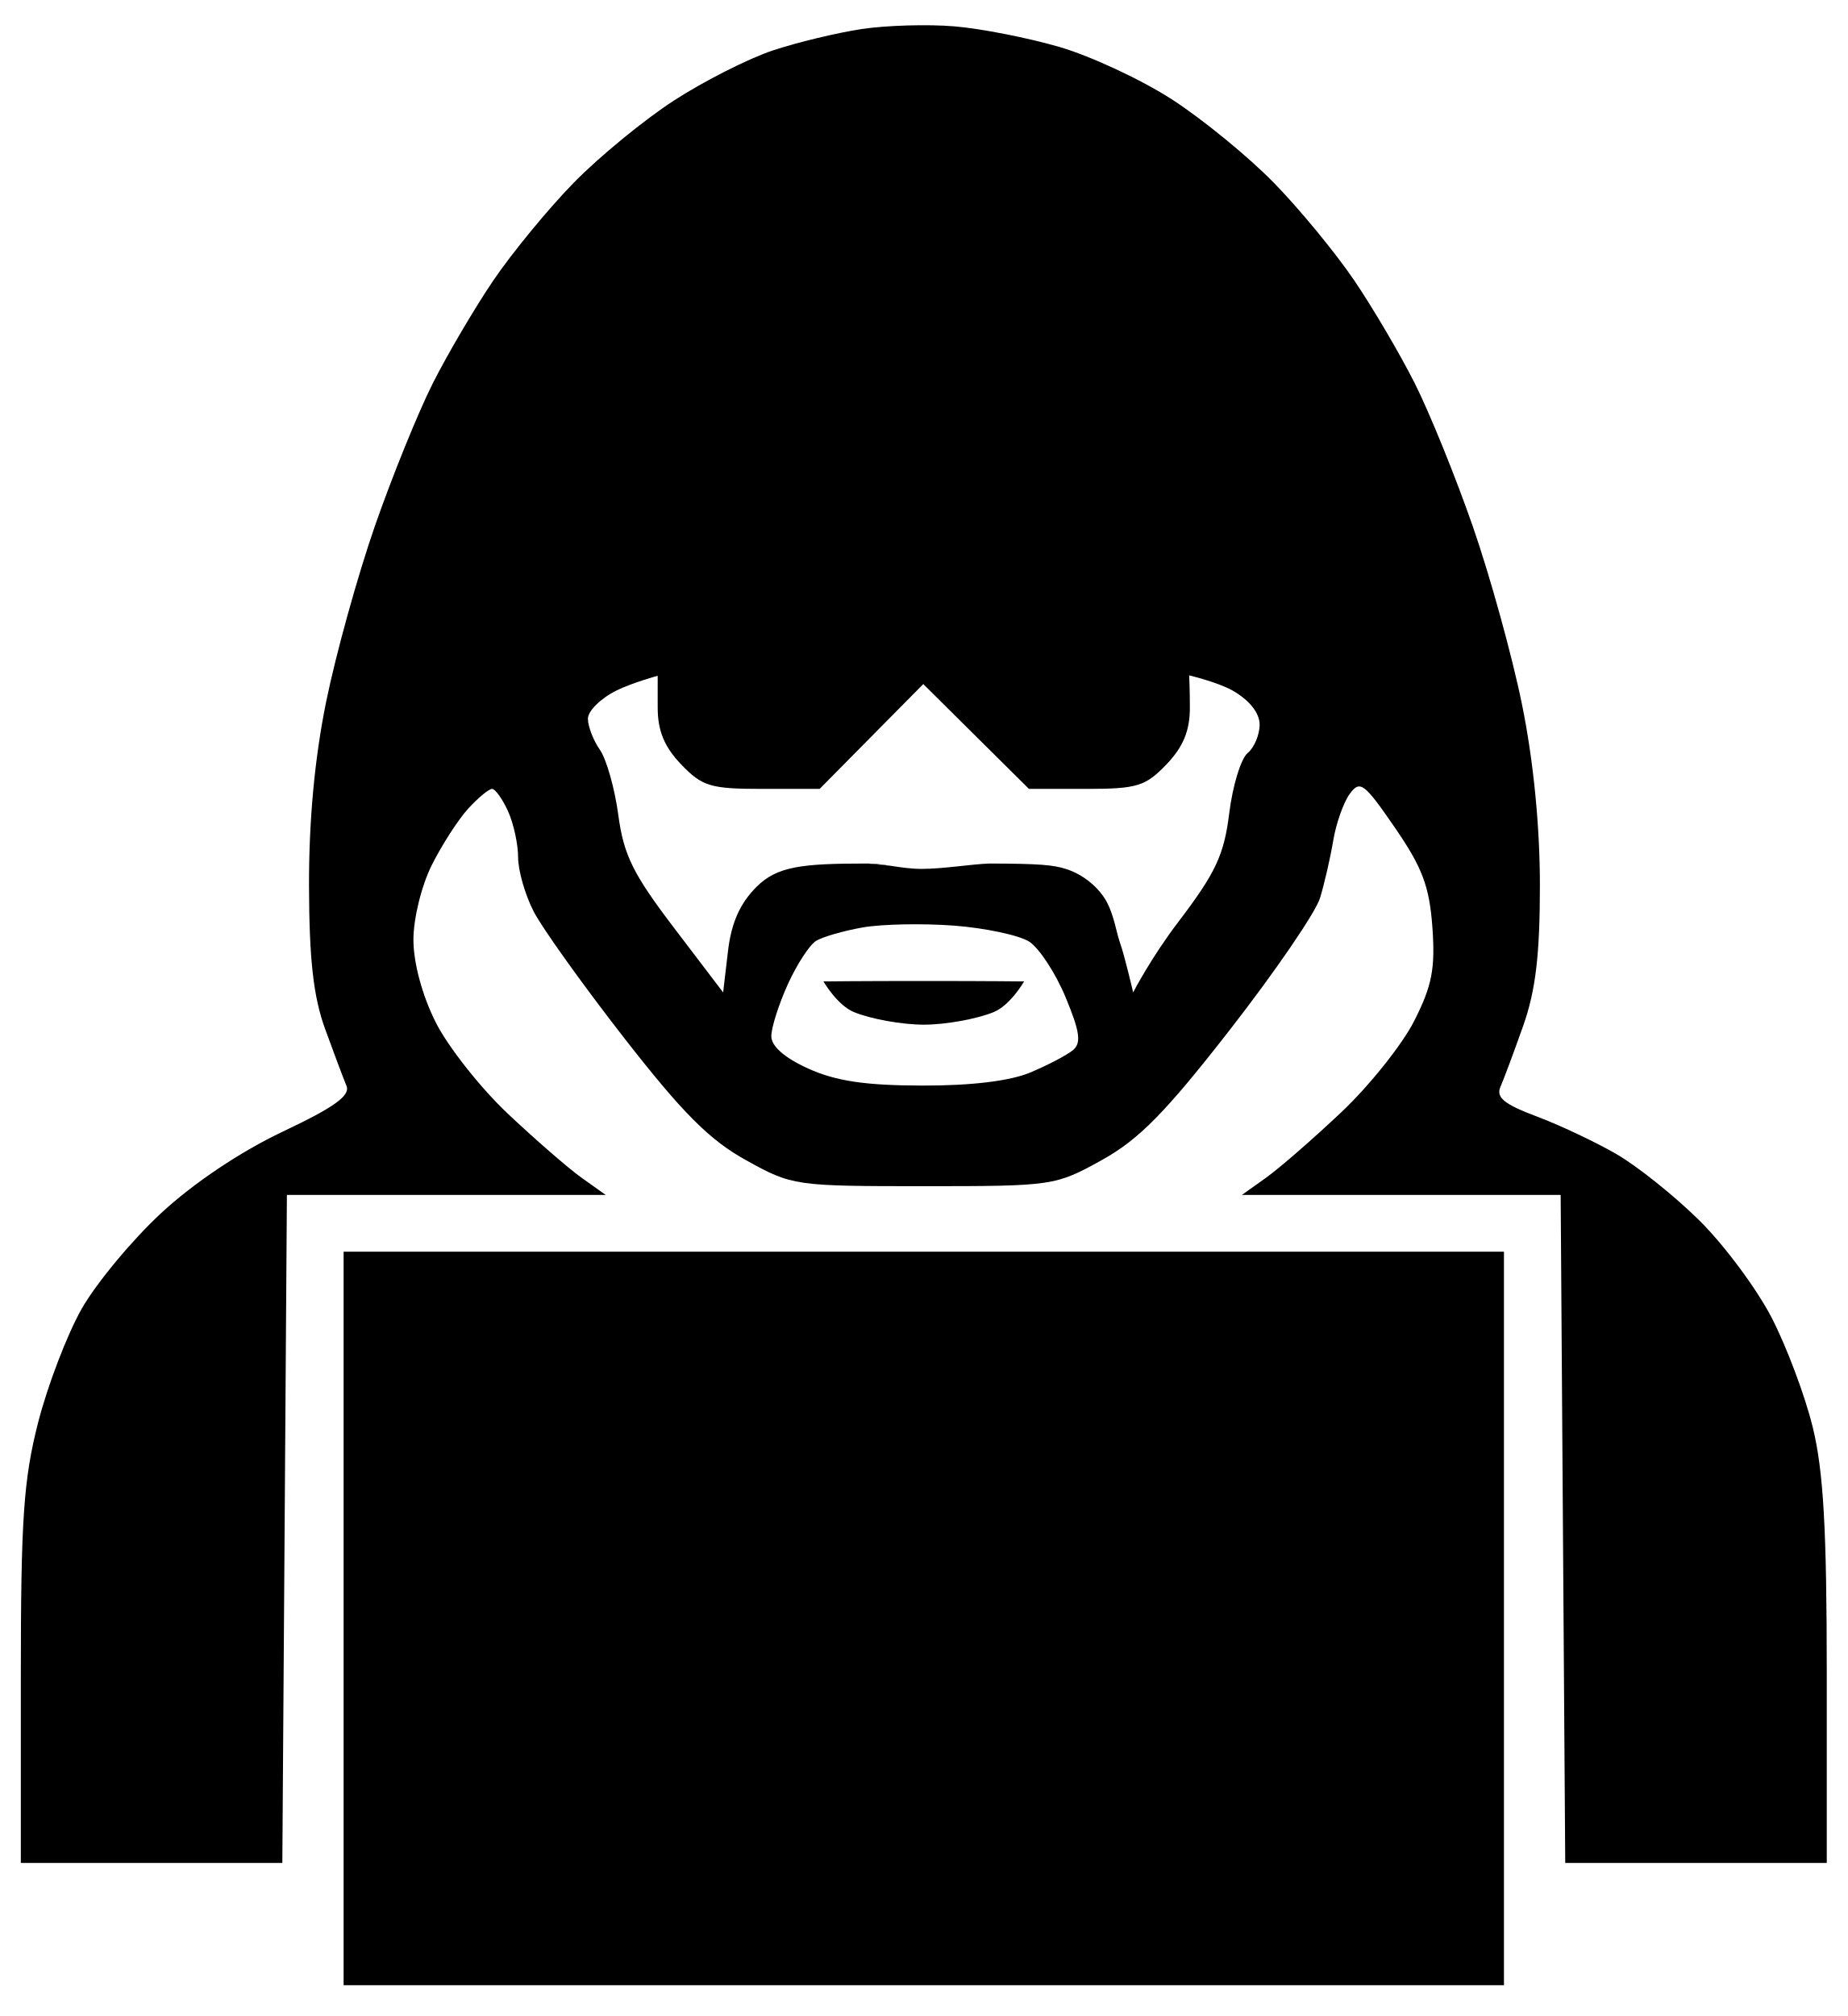
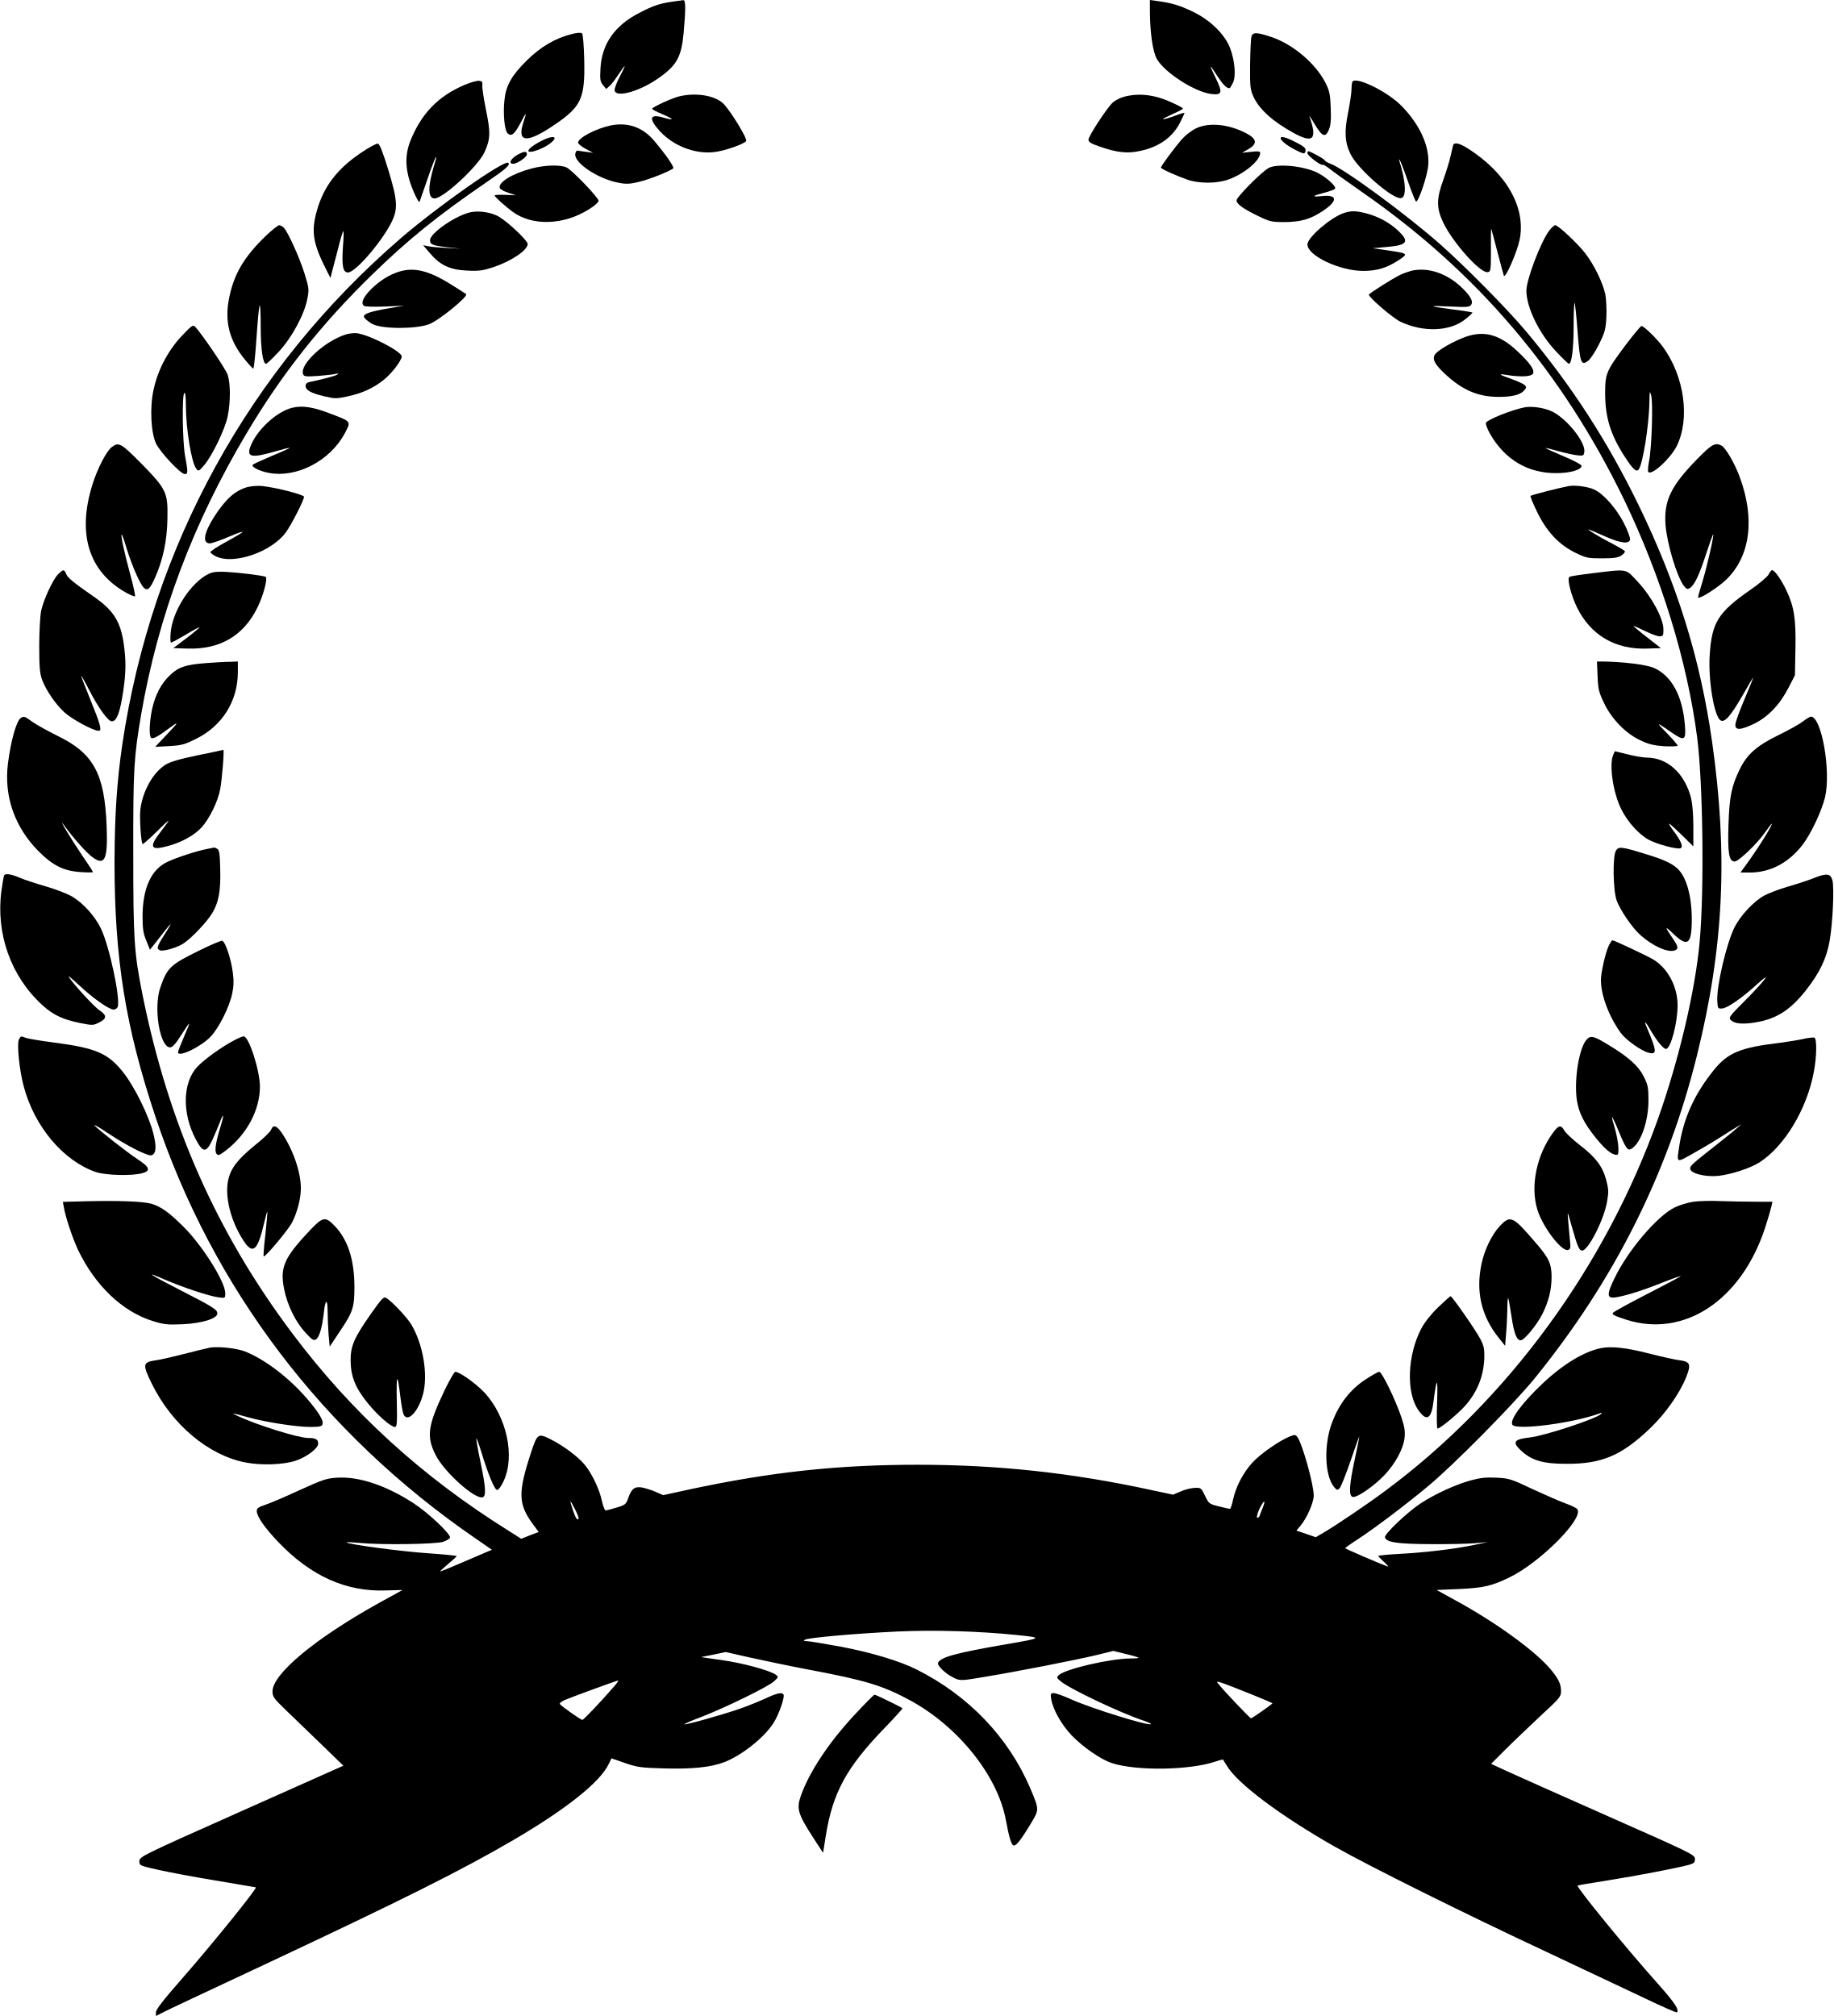
- <svg xmlns="http://www.w3.org/2000/svg" width="55" height="60" viewBox="0 0 55 60" fill="none">
-   <path fill-rule="evenodd" clip-rule="evenodd" d="M25.81 25.7L26.531 25.77L26.542 25.772C26.286 25.733 26.045 25.697 25.81 25.7ZM25.412 30.119C24.917 29.912 24.511 29.209 24.511 29.209C24.511 29.209 25.583 29.196 27.498 29.196C29.412 29.196 30.484 29.209 30.484 29.209C30.484 29.209 30.079 29.912 29.584 30.119C29.088 30.326 28.15 30.496 27.498 30.496C26.846 30.496 25.907 30.326 25.412 30.119ZM10.228 59.083V48.168V37.253H27.498H44.767V48.168V59.083H27.498H10.228Z" fill="black" />
-   <path fill-rule="evenodd" clip-rule="evenodd" d="M25.651 0.864C24.92 0.974 23.73 1.261 23.005 1.501C22.281 1.742 20.958 2.411 20.067 2.988C19.176 3.564 17.827 4.671 17.07 5.447C16.313 6.223 15.24 7.528 14.685 8.346C14.13 9.165 13.318 10.545 12.881 11.412C12.444 12.278 11.669 14.191 11.157 15.661C10.646 17.131 9.994 19.481 9.709 20.882C9.365 22.572 9.193 24.424 9.198 26.378C9.204 28.558 9.329 29.665 9.678 30.626C9.937 31.34 10.223 32.1 10.313 32.315C10.435 32.606 9.957 32.951 8.422 33.677C7.156 34.276 5.765 35.208 4.798 36.103C3.936 36.903 2.875 38.178 2.44 38.937C2.006 39.697 1.419 41.226 1.135 42.335C0.7 44.038 0.62 45.217 0.62 49.898V55.444H4.512H8.404L8.472 45.504L8.54 35.563H13.285H18.029L17.31 35.051C16.914 34.769 15.922 33.906 15.104 33.134C14.287 32.361 13.323 31.136 12.962 30.412C12.563 29.611 12.306 28.652 12.306 27.965C12.306 27.335 12.548 26.353 12.855 25.742C13.156 25.141 13.644 24.385 13.939 24.064C14.233 23.742 14.552 23.479 14.647 23.479C14.742 23.479 14.955 23.777 15.121 24.141C15.287 24.505 15.422 25.123 15.422 25.515C15.422 25.907 15.63 26.633 15.885 27.127C16.139 27.622 17.351 29.316 18.578 30.891C20.318 33.124 21.116 33.926 22.206 34.529C23.581 35.292 23.661 35.303 27.498 35.303C31.336 35.303 31.414 35.292 32.793 34.528C33.905 33.912 34.692 33.111 36.623 30.63C37.96 28.912 39.161 27.156 39.292 26.727C39.423 26.299 39.599 25.53 39.685 25.018C39.77 24.507 39.991 23.881 40.176 23.628C40.483 23.209 40.605 23.301 41.52 24.631C42.338 25.819 42.548 26.378 42.637 27.599C42.725 28.829 42.627 29.337 42.096 30.384C41.739 31.089 40.762 32.312 39.926 33.102C39.089 33.892 38.081 34.769 37.686 35.051L36.967 35.563H41.711H46.455L46.523 45.504L46.591 55.444H50.483H54.376V49.809C54.376 45.5 54.277 43.771 53.956 42.467C53.726 41.529 53.173 40.059 52.728 39.202C52.282 38.344 51.318 37.049 50.584 36.323C49.85 35.597 48.738 34.708 48.112 34.346C47.487 33.985 46.414 33.479 45.728 33.222C44.765 32.86 44.524 32.66 44.665 32.34C44.765 32.112 45.07 31.294 45.342 30.524C45.71 29.481 45.837 28.414 45.837 26.353C45.837 24.581 45.645 22.638 45.303 20.959C45.009 19.515 44.35 17.131 43.838 15.661C43.327 14.191 42.551 12.278 42.114 11.412C41.678 10.545 40.866 9.165 40.311 8.346C39.756 7.528 38.683 6.223 37.925 5.447C37.168 4.671 35.803 3.553 34.891 2.963C33.979 2.373 32.468 1.669 31.534 1.397C30.599 1.125 29.192 0.849 28.407 0.784C27.621 0.718 26.381 0.754 25.651 0.864ZM19.577 21.061C19.577 21.749 19.775 22.228 20.275 22.75C20.901 23.404 21.148 23.479 22.685 23.479H24.398L25.94 21.919L27.483 20.359L29.055 21.919L30.628 23.479H32.325C33.846 23.479 34.095 23.403 34.721 22.75C35.22 22.228 35.418 21.749 35.418 21.061C35.418 20.533 35.397 20.1 35.397 20.1C35.397 20.1 36.255 20.305 36.694 20.555C37.191 20.838 37.493 21.218 37.494 21.563C37.495 21.867 37.334 22.251 37.135 22.415C36.937 22.58 36.691 23.384 36.59 24.201C36.436 25.444 36.188 25.974 35.078 27.433C34.25 28.521 33.73 29.536 33.73 29.536C33.73 29.536 33.471 28.428 33.345 28.079C33.236 27.779 33.168 27.276 32.956 26.866C32.724 26.416 32.234 26.017 31.722 25.86C31.347 25.744 30.975 25.704 29.445 25.7C28.926 25.719 28.06 25.86 27.441 25.86C27.12 25.86 26.825 25.815 26.546 25.773L26.542 25.772L26.531 25.77L25.81 25.7C23.862 25.7 23.13 25.783 22.517 26.396C22.022 26.892 21.767 27.468 21.668 28.32L21.525 29.536L20.061 27.612C18.844 26.014 18.564 25.446 18.405 24.259C18.3 23.472 18.053 22.598 17.857 22.316C17.66 22.035 17.5 21.617 17.5 21.389C17.5 21.161 17.88 20.785 18.344 20.554C18.808 20.323 19.577 20.112 19.577 20.112V21.061ZM31.718 29.678C31.419 28.959 30.932 28.215 30.635 28.025C30.338 27.835 29.335 27.621 28.407 27.549C27.478 27.478 26.251 27.502 25.68 27.602C25.109 27.703 24.483 27.883 24.29 28.003C24.096 28.123 23.719 28.703 23.451 29.293C23.183 29.883 22.962 30.576 22.959 30.833C22.955 31.134 23.347 31.48 24.057 31.802C24.874 32.173 25.752 32.305 27.441 32.309C28.907 32.313 30.06 32.174 30.667 31.92C31.187 31.702 31.759 31.403 31.937 31.255C32.192 31.043 32.146 30.708 31.718 29.678Z" fill="black" />
+ <svg xmlns="http://www.w3.org/2000/svg" version="1.0" width="1164pt" height="1280pt" viewBox="0 0 1164 1280" preserveAspectRatio="xMidYMid meet">
+   <g transform="translate(0,1280) scale(0.1,-0.1)" fill="#000000" stroke="none">
+     <path d="M4265 12789 c-79 -12 -116 -24 -207 -71 -156 -80 -238 -198 -246 -353 -4 -69 -2 -83 16 -105 l20 -25 23 20 c12 11 37 44 56 73 18 28 36 52 38 52 3 0 -11 -30 -31 -67 -19 -36 -34 -76 -32 -87 7 -48 154 -8 273 74 121 83 151 137 165 292 14 155 13 208 -2 207 -7 -1 -40 -5 -73 -10z" />
+     <path d="M7300 12728 c1 -139 18 -258 45 -304 51 -87 242 -209 346 -221 68 -8 72 9 26 103 -20 41 -35 74 -33 74 2 0 22 -29 45 -64 36 -55 57 -76 77 -76 2 0 11 14 20 32 22 42 14 140 -17 223 -34 88 -127 179 -239 232 -81 39 -134 55 -227 67 l-43 6 0 -72z" />
+     <path d="M3630 12584 c-106 -27 -198 -81 -286 -168 -97 -96 -133 -160 -142 -255 -9 -85 1 -188 20 -207 23 -23 44 -7 80 61 18 35 34 63 35 61 2 -1 -4 -23 -13 -49 -46 -136 21 -140 204 -14 162 111 186 164 181 402 -2 92 -8 168 -14 173 -6 6 -30 5 -65 -4z" />
+     <path d="M7944 12565 c-3 -14 -7 -94 -8 -178 -1 -139 1 -156 22 -202 36 -79 124 -158 254 -229 125 -69 152 -41 101 104 -2 8 13 -14 34 -50 47 -78 67 -86 89 -34 12 29 15 62 12 139 -3 85 -8 109 -33 158 -61 122 -206 246 -344 292 -95 32 -119 32 -127 0z" />
+     <path d="M2947 12260 c-166 -71 -273 -182 -342 -355 -38 -96 -33 -193 18 -315 21 -51 38 -79 41 -70 3 8 24 69 47 135 36 106 58 160 59 145 0 -3 -7 -27 -15 -53 -40 -133 -39 -207 4 -207 55 0 275 204 316 292 39 85 40 127 10 271 -14 71 -25 140 -23 155 2 23 -1 27 -22 29 -14 1 -56 -11 -93 -27z" />
+     <path d="M8587 12283 c-4 -3 -7 -25 -7 -48 0 -23 -10 -89 -21 -146 -26 -126 -22 -194 16 -270 48 -95 266 -285 319 -277 36 5 32 101 -10 235 -4 15 -4 15 4 3 5 -8 29 -70 52 -137 24 -68 46 -123 50 -123 16 0 73 168 77 231 10 119 -53 258 -170 377 -86 88 -281 185 -310 155z" />
+     <path d="M4315 12189 c-45 -10 -175 -69 -175 -80 0 -4 29 -19 65 -34 75 -32 79 -43 8 -22 -89 26 -98 -4 -24 -86 86 -93 221 -146 342 -133 65 6 198 53 206 71 7 19 -106 202 -148 240 -55 49 -168 68 -274 44z" />
+     <path d="M7137 12186 c-26 -7 -59 -24 -73 -37 -38 -36 -154 -213 -154 -236 0 -15 16 -25 78 -46 99 -34 163 -42 236 -28 127 23 218 86 267 182 16 32 29 60 29 62 0 3 -30 -6 -66 -20 -37 -13 -69 -22 -71 -20 -2 3 26 17 62 33 36 16 65 31 65 35 0 3 -31 20 -68 37 -110 51 -210 63 -305 38z" />
+     <path d="M3875 12003 c-94 -20 -205 -79 -205 -108 0 -8 21 -26 48 -40 l47 -25 -45 6 c-25 3 -49 7 -55 8 -5 0 -11 -9 -13 -21 -9 -56 142 -158 273 -183 50 -10 72 -9 130 5 62 14 196 67 219 86 8 7 -46 87 -122 176 -72 86 -169 119 -277 96z" />
+     <path d="M7595 11986 c-29 -13 -69 -44 -94 -72 -44 -51 -131 -168 -131 -178 0 -8 97 -52 169 -77 72 -25 184 -25 256 0 103 36 205 121 205 170 0 11 -12 12 -57 7 l-58 -6 40 23 c58 33 55 64 -10 99 -110 59 -238 73 -320 34z" />
+     <path d="M3434 11904 c-27 -14 -58 -34 -68 -44 -51 -50 78 -14 137 38 44 39 1 43 -69 6z" />
+     <path d="M8130 11922 c0 -15 44 -49 98 -76 44 -22 53 -24 58 -12 9 23 -2 34 -66 66 -59 30 -90 37 -90 22z" />
+     <path d="M2292 11830 c-152 -102 -238 -215 -281 -370 -37 -131 -24 -207 62 -376 l25 -49 10 40 c6 22 23 87 38 145 14 58 29 108 33 112 4 4 3 -41 -2 -101 -8 -119 0 -161 32 -161 46 0 207 185 274 314 45 89 42 141 -19 341 -35 113 -54 161 -65 163 -9 2 -57 -24 -107 -58z" />
+     <path d="M9225 11878 c-2 -7 -9 -38 -16 -68 -6 -30 -27 -97 -45 -148 -46 -125 -46 -183 -1 -277 61 -126 234 -320 281 -313 20 3 21 9 21 140 -1 75 0 136 2 135 1 -1 18 -65 38 -142 20 -77 39 -147 42 -155 8 -24 83 146 100 227 42 205 -83 425 -331 582 -53 33 -84 39 -91 19z" />
+     <path d="M3285 11817 c-44 -25 -59 -57 -27 -57 25 0 87 42 87 60 0 22 -17 21 -60 -3z" />
+     <path d="M8300 11827 c0 -15 88 -82 97 -73 3 3 24 -10 47 -28 22 -18 114 -83 202 -145 730 -506 1272 -1144 1665 -1955 235 -488 400 -1024 463 -1507 37 -286 46 -970 16 -1299 -28 -309 -132 -751 -264 -1122 -335 -941 -956 -1789 -1731 -2363 -115 -86 -318 -223 -396 -268 l-46 -27 -61 21 -62 21 26 31 c41 49 84 147 84 192 0 70 -72 327 -103 370 -13 17 -17 17 -48 5 -66 -26 -189 -112 -238 -166 -59 -64 -106 -155 -123 -235 -7 -33 -16 -59 -20 -59 -5 0 -37 7 -71 16 -61 15 -63 17 -87 67 -25 51 -26 52 -67 50 -23 -1 -63 -11 -89 -23 l-47 -20 -136 29 c-506 110 -976 161 -1486 161 -506 0 -931 -46 -1445 -156 l-170 -37 -48 21 c-27 12 -67 24 -88 28 -46 7 -66 -9 -87 -71 -13 -36 -19 -41 -73 -57 -32 -10 -64 -18 -69 -18 -6 0 -16 26 -23 57 -15 74 -63 175 -109 232 -45 54 -138 123 -220 164 -77 38 -82 35 -122 -86 -84 -256 -82 -327 14 -457 l35 -47 -56 -21 -55 -22 -82 52 c-550 344 -995 750 -1372 1253 -480 639 -785 1330 -950 2148 -54 269 -59 351 -59 897 -1 536 4 613 50 883 108 627 328 1212 670 1787 224 377 474 692 795 1005 230 224 414 373 723 585 129 88 157 113 143 126 -22 23 -444 -273 -682 -478 -963 -831 -1583 -1958 -1769 -3218 -34 -233 -48 -444 -49 -745 0 -610 69 -1043 259 -1613 363 -1090 1063 -2014 2033 -2680 l104 -72 -34 -14 c-19 -8 -92 -39 -163 -70 -71 -31 -131 -55 -132 -53 -1 1 22 22 51 47 30 25 54 47 54 50 1 3 -81 11 -181 18 -166 11 -506 56 -518 69 -3 3 33 1 80 -3 136 -14 488 -9 534 7 22 8 41 19 43 26 7 21 -138 158 -232 219 -172 112 -345 170 -482 162 -71 -4 -93 -12 -243 -80 -91 -42 -189 -84 -218 -93 -42 -14 -52 -22 -52 -39 0 -34 51 -107 136 -196 207 -217 432 -318 686 -308 l104 3 -151 -83 c-403 -224 -675 -450 -675 -561 0 -34 8 -45 88 -122 48 -46 149 -144 225 -217 l137 -133 -32 -14 c-18 -8 -310 -138 -648 -289 -604 -269 -615 -275 -615 -303 0 -28 1 -28 120 -55 66 -15 230 -46 365 -68 135 -23 249 -42 254 -43 12 -4 -284 -370 -473 -585 -114 -130 -161 -191 -161 -208 l0 -24 37 19 c49 25 173 83 649 306 878 412 1258 602 1581 791 340 199 553 369 608 485 l17 35 86 -30 c79 -27 102 -30 249 -34 177 -5 294 7 379 39 111 42 254 155 315 250 33 52 73 165 63 180 -10 16 -40 10 -117 -26 -42 -19 -114 -48 -160 -64 -102 -36 -347 -105 -353 -99 -2 2 47 24 109 47 148 57 425 192 461 226 29 27 29 28 11 42 -40 28 -213 75 -345 93 -74 10 -132 19 -129 19 4 1 40 8 81 16 l75 16 154 -35 c85 -19 253 -54 374 -77 361 -68 469 -101 643 -195 305 -166 554 -477 607 -757 21 -113 34 -155 47 -163 15 -10 45 27 108 131 59 98 59 91 0 232 -138 322 -390 587 -721 753 -105 53 -286 108 -482 145 -103 19 -200 35 -215 35 -20 1 -23 3 -12 9 21 13 315 39 583 52 231 11 516 3 761 -22 169 -17 166 -19 -68 -59 -318 -55 -417 -82 -431 -118 -7 -18 53 -74 105 -97 37 -17 43 -17 202 10 199 33 567 105 705 138 l101 25 77 -19 c43 -10 80 -21 83 -24 3 -3 -19 -5 -49 -5 -130 0 -419 -67 -459 -107 -13 -13 -12 -17 15 -39 60 -49 381 -201 523 -248 29 -10 51 -20 49 -23 -14 -13 -377 99 -508 158 -48 22 -97 39 -109 39 -20 0 -22 -4 -17 -36 11 -68 65 -163 129 -231 72 -75 186 -154 256 -177 154 -51 494 -46 656 9 26 9 49 15 50 13 1 -2 12 -19 25 -40 67 -112 335 -313 676 -508 219 -125 843 -435 1355 -674 234 -110 514 -242 623 -294 108 -52 200 -92 203 -89 16 16 -15 62 -117 177 -204 228 -523 619 -514 628 2 2 88 17 192 33 182 29 439 78 516 99 31 9 37 15 37 38 -1 26 -22 36 -553 271 -304 135 -595 264 -646 288 l-95 44 90 90 c49 49 149 144 221 212 125 115 133 124 133 160 0 45 -16 78 -66 138 -96 115 -343 295 -597 434 l-127 70 142 6 c156 7 208 19 323 75 192 94 468 370 429 431 -5 8 -38 24 -74 37 -36 13 -130 54 -210 91 -137 65 -150 69 -231 73 -66 3 -103 -1 -161 -17 -96 -26 -225 -85 -319 -146 -84 -55 -233 -197 -227 -216 10 -32 79 -42 288 -43 113 -1 241 2 285 6 l80 7 -90 -19 c-126 -26 -316 -48 -472 -56 -73 -4 -133 -10 -133 -13 0 -3 17 -21 37 -39 21 -19 31 -31 23 -28 -52 18 -269 112 -270 116 0 3 35 28 77 55 103 67 301 216 443 334 164 135 544 520 683 690 504 621 844 1297 1031 2054 169 683 197 1269 95 1987 -75 529 -222 1000 -468 1506 -198 406 -422 752 -712 1099 -116 139 -389 415 -544 552 -217 192 -615 484 -700 514 -19 7 -35 17 -35 21 0 7 -92 58 -105 58 -3 0 -5 -6 -5 -13z m-4627 -8670 c-8 -13 -19 4 -37 57 -22 69 -20 70 13 6 16 -30 27 -59 24 -63z m4344 72 c-8 -19 -17 -42 -20 -52 -4 -10 -11 -16 -16 -13 -5 4 2 29 15 57 28 56 42 62 21 8z m-4118 -1136 c-85 -98 -194 -213 -202 -213 -10 0 -135 88 -143 101 -3 5 12 17 33 26 53 22 326 122 337 123 4 0 -7 -17 -25 -37z m4064 -58 c65 -26 117 -49 115 -50 -16 -16 -130 -95 -136 -95 -7 0 -176 178 -211 223 -16 20 5 13 232 -78z" />
+     <path d="M3374 11730 c-122 -32 -214 -89 -201 -124 3 -8 28 -22 54 -30 l48 -16 -68 3 c-37 1 -67 0 -67 -4 0 -8 60 -63 112 -102 126 -94 329 -88 491 17 32 19 57 43 57 51 0 20 -165 192 -202 211 -37 19 -138 17 -224 -6z" />
+     <path d="M8055 11734 c-42 -21 -205 -185 -205 -206 0 -23 41 -53 136 -99 74 -36 87 -39 165 -39 105 0 169 18 247 71 97 64 94 105 -7 94 -68 -7 -62 1 15 21 32 8 64 20 69 25 12 13 -51 71 -109 101 -85 44 -255 61 -311 32z" />
+     <path d="M2990 11453 c-93 -18 -260 -133 -260 -178 0 -28 17 -35 120 -46 l75 -8 -90 5 c-49 2 -103 7 -119 11 l-30 6 43 -50 c65 -77 126 -106 236 -111 77 -4 101 0 168 22 114 38 217 108 217 147 0 21 -124 139 -184 174 -45 26 -123 39 -176 28z" />
+     <path d="M8527 11446 c-85 -31 -227 -155 -227 -198 0 -71 204 -168 354 -168 89 0 150 19 225 68 63 42 62 43 -74 63 l-90 13 89 8 c130 11 146 33 73 102 -53 51 -126 91 -202 111 -71 18 -98 18 -148 1z" />
+     <path d="M1688 11303 c-140 -135 -204 -245 -234 -398 -29 -147 2 -268 100 -387 26 -32 50 -58 54 -58 4 0 13 85 20 189 7 104 15 198 20 210 4 11 7 -48 7 -132 0 -145 14 -237 34 -237 5 0 41 34 80 76 84 90 165 240 183 341 11 57 9 67 -20 160 -32 101 -102 255 -129 286 -9 9 -23 17 -31 17 -7 0 -45 -30 -84 -67z" />
+     <path d="M9836 11337 c-54 -70 -146 -312 -146 -383 0 -106 83 -275 189 -386 40 -43 77 -78 81 -78 18 0 30 99 30 241 0 84 3 150 6 146 3 -3 12 -85 19 -182 15 -200 22 -221 68 -185 15 12 46 59 69 106 37 76 42 94 46 173 2 48 -1 112 -7 143 -16 73 -70 185 -126 258 -49 64 -173 180 -192 180 -7 0 -23 -15 -37 -33z" />
+     <path d="M2533 11075 c-61 -19 -121 -56 -176 -110 -51 -51 -69 -91 -46 -107 8 -5 66 -7 134 -4 l120 5 -106 -18 c-103 -18 -149 -33 -149 -50 0 -10 28 -35 56 -49 62 -32 278 -32 359 0 63 24 251 178 234 191 -2 2 -45 29 -96 61 -140 88 -235 111 -330 81z" />
+     <path d="M8957 11080 c-21 -6 -52 -17 -70 -26 -52 -26 -197 -118 -197 -125 0 -18 154 -150 201 -172 144 -68 313 -62 410 15 28 22 49 42 46 44 -2 2 -57 11 -123 19 -159 21 -164 26 -19 19 102 -5 123 -4 133 9 19 22 -5 63 -70 122 -93 84 -210 120 -311 95z" />
+     <path d="M1151 10664 c-85 -91 -150 -215 -176 -338 -25 -111 -17 -272 15 -341 27 -57 157 -195 183 -195 21 0 21 12 2 115 -17 93 -20 390 -5 400 6 4 10 -24 10 -77 0 -148 35 -365 66 -404 13 -18 16 -17 49 21 51 59 133 228 150 310 19 91 19 210 0 266 -13 38 -168 266 -208 306 -12 12 -23 4 -86 -63z" />
+     <path d="M10319 10608 c-121 -162 -129 -179 -129 -303 0 -155 34 -265 124 -404 50 -77 72 -99 87 -84 27 27 68 283 70 433 1 68 2 72 11 40 13 -45 4 -333 -13 -417 -7 -35 -9 -66 -5 -70 22 -23 137 82 179 162 88 174 51 446 -88 635 -38 51 -119 130 -134 130 -6 0 -51 -55 -102 -122z" />
+     <path d="M2194 10676 c-135 -43 -293 -191 -270 -251 6 -16 16 -17 94 -12 48 4 98 9 112 13 19 4 21 3 10 -5 -12 -8 -90 -29 -177 -47 -15 -3 -23 -12 -23 -24 0 -27 33 -46 118 -66 68 -16 77 -16 148 -1 95 21 164 52 231 106 51 41 113 122 113 148 0 31 -196 133 -281 147 -19 3 -53 -1 -75 -8z" />
+     <path d="M9303 10661 c-62 -23 -138 -63 -177 -95 -41 -32 -30 -67 43 -136 112 -106 213 -150 346 -150 84 0 136 13 160 40 16 18 17 22 4 35 -8 8 -45 25 -82 38 -83 29 -91 36 -30 26 80 -13 149 -11 163 6 17 21 -14 68 -97 145 -114 107 -211 133 -330 91z" />
+     <path d="M1855 10211 c-102 -25 -230 -146 -267 -251 -22 -64 12 -69 167 -24 44 13 81 22 83 20 1 -2 -49 -25 -113 -51 -64 -27 -118 -52 -121 -56 -8 -14 40 -39 100 -51 178 -35 391 75 485 251 40 76 42 74 -82 121 -117 46 -186 57 -252 41z" />
+     <path d="M9680 10214 c-83 -16 -238 -78 -247 -99 -2 -8 9 -39 26 -69 94 -164 240 -251 421 -250 89 0 160 21 160 47 0 7 -49 33 -116 61 -63 27 -114 50 -112 51 2 2 39 -7 83 -20 44 -12 98 -24 120 -26 37 -4 40 -2 43 23 7 59 -103 200 -196 251 -48 26 -131 40 -182 31z" />
+     <path d="M708 9960 c-33 -26 -90 -136 -121 -236 -98 -312 -25 -551 210 -685 30 -17 57 -28 60 -25 3 3 -10 66 -30 138 -39 145 -61 247 -55 254 3 2 17 -38 32 -89 15 -50 45 -129 66 -174 51 -109 69 -111 112 -16 53 117 79 242 81 383 3 165 -7 184 -167 348 -128 129 -143 138 -188 102z" />
+     <path d="M10775 9886 c-167 -171 -212 -263 -202 -416 9 -120 72 -331 117 -390 16 -20 22 -23 37 -14 30 18 60 82 104 217 23 70 43 126 45 124 6 -6 -39 -203 -67 -296 -16 -51 -29 -98 -29 -103 0 -19 124 59 180 113 152 148 183 387 83 654 -31 84 -88 181 -113 195 -41 22 -62 11 -155 -84z" />
+     <path d="M1569 9707 c-77 -22 -137 -76 -208 -186 -67 -104 -78 -171 -29 -171 13 0 70 20 128 45 115 48 106 36 -33 -40 -49 -27 -90 -54 -91 -60 -1 -5 15 -18 34 -27 111 -56 353 27 444 151 36 49 116 206 116 227 0 13 -178 59 -265 68 -27 3 -71 0 -96 -7z" />
+     <path d="M9960 9714 c-60 -11 -241 -57 -244 -63 -2 -3 16 -48 41 -99 60 -125 137 -208 241 -260 72 -35 81 -37 172 -37 75 0 102 4 123 18 15 10 25 22 22 28 -4 5 -41 27 -83 49 -77 39 -170 96 -142 87 8 -3 53 -22 100 -43 98 -43 152 -50 158 -20 2 11 -15 58 -39 105 -48 93 -129 186 -189 213 -38 18 -120 29 -160 22z" />
+     <path d="M367 9152 c-33 -35 -91 -161 -106 -231 -6 -30 -12 -130 -12 -222 0 -139 4 -176 19 -217 26 -67 83 -151 140 -204 46 -43 184 -118 218 -118 23 0 13 37 -56 207 -32 79 -57 143 -55 143 2 0 25 -40 50 -89 61 -118 121 -201 145 -201 27 0 46 42 64 141 23 132 28 217 16 316 -18 166 -61 241 -188 330 -137 95 -173 125 -182 149 -12 31 -20 30 -53 -4z" />
+     <path d="M10115 9161 c-77 -9 -145 -19 -152 -24 -16 -10 10 -115 48 -193 87 -177 243 -269 446 -262 l87 3 -87 68 c-48 37 -87 70 -87 73 0 2 31 -12 70 -31 38 -19 81 -35 95 -35 23 0 25 4 25 44 0 68 -72 203 -160 299 -83 89 -61 85 -285 58z" />
+     <path d="M11228 9153 c-7 -14 -59 -59 -116 -98 -204 -142 -244 -206 -258 -409 -11 -159 27 -394 69 -420 26 -16 65 29 142 163 36 63 65 112 65 109 0 -4 -25 -66 -56 -139 -31 -73 -57 -144 -57 -158 -3 -39 31 -38 117 3 91 44 166 123 222 233 l39 76 3 166 c4 191 -8 269 -58 374 -32 67 -74 127 -90 127 -5 0 -15 -12 -22 -27z" />
+     <path d="M1299 9142 c-104 -67 -203 -229 -215 -354 -4 -38 -3 -68 2 -68 5 0 47 23 93 50 46 28 85 49 87 47 2 -2 -34 -32 -81 -68 l-85 -64 91 -3 c206 -6 355 81 443 260 37 75 66 182 53 195 -10 9 -205 32 -283 33 -49 0 -68 -5 -105 -28z" />
+     <path d="M1310 8590 c-132 -10 -174 -24 -229 -75 -58 -54 -96 -127 -116 -220 -17 -80 -20 -171 -5 -180 12 -8 42 8 108 57 76 56 72 49 -28 -56 l-55 -58 89 5 c78 4 98 10 171 46 166 82 265 240 265 424 l0 67 -52 -2 c-29 0 -96 -4 -148 -8z" />
+     <path d="M10142 8507 c3 -82 8 -102 41 -171 48 -101 138 -194 232 -237 52 -25 84 -32 150 -37 47 -2 85 -1 85 4 0 5 -30 40 -67 78 -73 74 -71 75 25 8 86 -60 97 -55 88 47 -15 184 -85 312 -198 361 -47 20 -198 39 -327 40 l-33 0 4 -93z" />
+     <path d="M133 8242 c-29 -18 -64 -144 -83 -293 -25 -207 44 -402 195 -554 91 -91 159 -125 267 -132 43 -3 78 -3 78 0 0 4 -33 55 -74 114 -65 97 -155 245 -109 183 59 -82 144 -177 181 -203 78 -57 97 -14 89 198 -13 333 -83 462 -312 573 -60 30 -131 69 -158 88 -50 36 -55 38 -74 26z" />
+     <path d="M11445 8219 c-22 -17 -90 -55 -152 -85 -141 -69 -201 -122 -248 -217 -53 -109 -66 -173 -72 -353 -6 -179 3 -234 39 -234 25 0 145 115 194 186 21 30 39 54 41 54 11 0 -80 -147 -156 -252 l-42 -58 59 0 c130 0 248 62 335 176 53 68 122 215 143 302 39 165 -22 513 -90 512 -6 0 -29 -14 -51 -31z" />
+     <path d="M1252 8004 c-112 -23 -174 -42 -201 -59 -80 -50 -146 -169 -160 -285 -6 -54 4 -208 14 -219 3 -2 41 31 85 74 44 44 80 77 80 74 0 -3 -22 -34 -50 -70 -75 -96 -65 -120 37 -93 92 23 177 70 224 122 50 56 103 165 117 242 11 56 27 251 20 249 -1 -1 -76 -17 -166 -35z" />
+     <path d="M10240 8004 c-25 -65 1 -239 52 -341 40 -81 111 -160 175 -195 53 -29 186 -64 203 -53 16 10 2 44 -41 103 -22 28 -36 52 -32 52 4 0 40 -33 80 -72 l73 -72 0 125 c0 80 -6 146 -15 184 -41 156 -150 255 -282 255 -22 0 -75 9 -118 20 -43 11 -80 20 -82 20 -2 0 -8 -12 -13 -26z" />
+     <path d="M1311 7409 c-59 -11 -194 -55 -248 -81 -103 -48 -157 -167 -158 -343 0 -83 4 -110 24 -158 l23 -57 42 53 c103 133 114 142 44 33 -42 -66 -46 -81 -21 -90 21 -8 109 18 148 44 52 34 149 137 182 192 42 69 55 144 51 285 -2 88 -6 116 -18 123 -8 5 -17 9 -20 9 -3 -1 -25 -5 -49 -10z" />
+     <path d="M10258 7398 c-21 -37 -18 -250 5 -315 22 -61 100 -176 152 -221 78 -69 171 -111 215 -97 26 8 25 23 -3 65 -61 90 -62 96 -6 43 93 -90 119 -70 119 90 0 150 -35 272 -92 323 -35 33 -92 59 -203 92 -151 47 -171 49 -187 20z" />
+     <path d="M26 7242 c-2 -4 -10 -48 -17 -98 -36 -273 60 -543 259 -725 69 -63 130 -92 239 -114 79 -16 85 -16 120 2 52 25 53 46 5 78 -34 22 -174 175 -197 215 -5 8 26 -17 69 -57 87 -82 189 -153 217 -153 11 0 23 8 26 17 19 50 -52 384 -106 497 -38 79 -111 160 -182 203 -30 18 -103 46 -164 64 -60 17 -136 42 -167 55 -59 25 -93 30 -102 16z" />
+     <path d="M11510 7223 c-36 -14 -109 -38 -162 -53 -54 -16 -120 -41 -148 -56 -66 -36 -150 -126 -188 -200 -52 -104 -116 -377 -110 -471 3 -46 4 -48 31 -46 33 2 125 66 222 154 103 95 47 20 -81 -108 -92 -92 -101 -104 -88 -118 23 -22 58 -28 126 -21 152 18 246 73 353 209 86 109 130 200 150 312 20 113 30 339 18 385 -12 45 -36 48 -123 13z" />
+     <path d="M1269 6767 c-188 -92 -207 -110 -251 -236 -45 -129 -4 -381 62 -381 14 0 35 22 67 73 66 103 68 103 23 -1 -22 -51 -40 -97 -40 -103 0 -35 142 32 206 98 52 53 120 188 138 274 10 47 11 83 4 134 -12 92 -49 199 -68 202 -8 1 -72 -26 -141 -60z" />
+     <path d="M10216 6802 c-18 -34 -42 -129 -51 -198 -12 -94 41 -247 124 -362 33 -45 131 -115 177 -126 54 -14 53 9 -10 157 -22 51 -13 47 20 -10 40 -70 84 -123 100 -123 30 0 73 161 74 276 0 117 -59 232 -151 290 -33 21 -252 124 -263 124 -3 0 -12 -13 -20 -28z" />
+     <path d="M120 6200 c-14 -27 3 -197 31 -299 68 -255 251 -471 456 -542 63 -22 231 -26 296 -8 55 15 48 38 -27 87 -70 46 -254 191 -276 216 -7 10 29 -11 81 -46 124 -83 259 -151 282 -143 29 12 32 54 9 144 -28 107 -115 285 -184 375 -98 127 -174 161 -440 196 -86 11 -169 25 -183 30 -34 13 -33 13 -45 -10z" />
+     <path d="M1485 6194 c-80 -42 -192 -123 -234 -169 -92 -100 -96 -294 -8 -459 45 -86 66 -87 105 -4 16 35 37 84 47 111 26 68 29 52 5 -26 -31 -101 -39 -154 -26 -172 10 -14 17 -12 58 19 135 103 218 258 218 407 0 102 -70 319 -103 319 -8 0 -36 -12 -62 -26z" />
+     <path d="M10073 6200 c-48 -51 -81 -253 -63 -382 12 -82 45 -149 122 -244 53 -66 94 -101 124 -106 17 -3 19 3 18 47 -1 28 -11 81 -22 120 -12 38 -20 70 -18 72 2 2 20 -36 40 -85 47 -113 59 -131 83 -116 59 36 107 171 108 304 0 86 -3 101 -30 155 -33 67 -97 124 -223 200 -93 57 -114 63 -139 35z" />
+     <path d="M11450 6204 c-30 -7 -98 -18 -150 -25 -254 -30 -333 -63 -424 -178 -121 -151 -189 -303 -216 -481 -16 -108 -22 -106 98 -38 59 33 139 81 177 106 39 25 81 51 95 59 l25 15 -25 -22 c-14 -13 -70 -59 -125 -102 -169 -133 -175 -139 -175 -158 0 -30 94 -54 177 -46 83 9 203 48 263 86 158 101 300 337 344 570 20 101 21 216 4 222 -7 2 -38 -1 -68 -8z" />
+     <path d="M1721 5627 c-5 -13 -50 -57 -101 -97 -113 -92 -156 -149 -172 -225 -21 -106 16 -254 95 -378 61 -96 92 -71 133 105 10 43 19 76 21 74 2 -1 -4 -65 -12 -141 -9 -76 -14 -140 -11 -142 8 -8 157 169 181 217 33 65 55 151 55 216 0 102 -50 247 -122 352 -32 47 -54 53 -67 19z" />
+     <path d="M9859 5608 c-105 -143 -145 -341 -99 -489 34 -111 156 -270 196 -255 14 5 16 15 10 66 -3 33 -8 88 -11 123 -5 62 -5 61 24 -43 36 -126 46 -150 65 -150 39 0 138 195 158 309 11 63 10 81 -5 138 -23 87 -66 144 -167 222 -46 36 -90 77 -99 93 -22 38 -36 35 -72 -14z" />
+     <path d="M547 5173 l-148 -4 7 -37 c11 -64 55 -194 89 -267 108 -226 281 -392 473 -452 74 -23 94 -25 190 -21 125 6 222 36 222 69 0 24 -33 44 -236 148 -194 99 -236 127 -99 67 116 -50 278 -104 341 -113 44 -6 44 -6 44 26 0 73 -147 306 -267 424 -92 91 -140 125 -201 144 -53 15 -206 21 -415 16z" />
+     <path d="M10751 5170 c-35 -5 -89 -21 -119 -36 -111 -54 -297 -272 -382 -449 -41 -84 -47 -113 -24 -122 27 -10 166 29 321 91 76 30 130 49 121 42 -9 -7 -107 -58 -217 -115 -110 -56 -205 -109 -211 -116 -9 -11 7 -19 84 -44 366 -117 728 121 880 579 19 58 37 120 41 138 l7 32 -109 0 c-59 0 -157 2 -218 4 -60 3 -139 1 -174 -4z" />
+     <path d="M1967 4988 c-165 -175 -191 -236 -163 -374 20 -101 73 -209 136 -276 41 -45 51 -51 66 -42 21 12 40 78 50 171 9 86 24 90 24 5 0 -38 3 -104 6 -146 l7 -76 64 96 c84 125 93 153 93 283 0 172 -42 301 -125 387 -59 62 -76 59 -158 -28z" />
+     <path d="M9520 5014 c-51 -56 -96 -148 -115 -240 -37 -174 -1 -329 107 -465 l43 -54 6 75 c4 41 7 111 8 154 0 44 3 77 5 75 3 -3 12 -54 21 -114 16 -110 33 -155 59 -155 22 0 101 96 136 164 41 81 60 156 60 239 0 83 -17 120 -103 219 -144 168 -159 175 -227 102z" />
+     <path d="M2356 4460 c-109 -155 -131 -207 -130 -300 1 -99 29 -170 107 -267 63 -78 148 -153 174 -153 13 0 15 23 12 164 -4 174 4 185 22 33 6 -51 15 -102 20 -115 24 -60 96 15 125 128 32 124 0 314 -74 439 -27 46 -128 153 -162 171 -15 8 -29 -8 -94 -100z" />
+     <path d="M9128 4498 c-46 -45 -86 -96 -106 -135 -87 -167 -96 -400 -20 -513 54 -79 85 -62 99 55 20 158 28 153 22 -12 -3 -92 -2 -163 3 -163 18 0 138 100 181 151 75 88 113 187 116 302 1 51 -3 73 -25 115 -29 56 -179 271 -189 272 -4 0 -40 -33 -81 -72z" />
+     <path d="M1335 4244 c-16 -3 -88 -20 -160 -39 -71 -18 -152 -37 -180 -41 -90 -12 -93 -24 -31 -150 127 -259 361 -456 597 -500 99 -19 237 -14 314 11 71 23 145 79 145 109 0 27 -16 36 -63 36 -63 0 -325 82 -447 139 -49 23 -42 22 70 -9 108 -30 303 -60 388 -60 58 0 74 3 79 16 9 24 -22 75 -99 165 -118 136 -272 252 -397 300 -52 19 -162 31 -216 23z" />
+     <path d="M10161 4240 c-109 -23 -244 -106 -371 -227 -133 -126 -210 -233 -188 -260 29 -35 384 11 553 73 14 5 17 4 10 -3 -30 -31 -358 -139 -455 -150 -101 -11 -112 -30 -51 -86 67 -60 137 -81 281 -81 228 -2 355 52 538 228 95 91 185 219 225 319 35 86 28 102 -45 111 -29 4 -114 23 -188 42 -148 38 -242 48 -309 34z" />
+     <path d="M2823 3974 c-108 -227 -117 -293 -58 -411 54 -109 253 -287 300 -269 22 8 19 62 -15 225 -17 79 -28 146 -26 148 2 3 16 -35 31 -84 44 -145 85 -243 101 -243 9 0 27 25 42 58 73 159 18 407 -122 560 -54 57 -158 132 -186 132 -6 0 -36 -52 -67 -116z" />
+     <path d="M8665 4039 c-94 -63 -161 -149 -206 -264 -56 -141 -51 -342 10 -416 18 -21 21 -22 35 -9 8 8 40 87 70 175 30 88 55 157 55 154 1 -3 -12 -70 -29 -147 -35 -163 -38 -227 -14 -236 24 -9 130 63 202 137 70 74 122 169 129 241 4 39 -1 69 -20 126 -39 115 -124 290 -141 290 -8 0 -49 -23 -91 -51z" />
+     <path d="M5421 1908 c-162 -175 -284 -360 -337 -510 -29 -82 -18 -116 78 -265 l63 -97 17 105 c43 274 131 437 373 687 65 67 116 124 114 126 -9 8 -169 86 -177 86 -5 0 -64 -60 -131 -132z" />
+   </g>
</svg>
